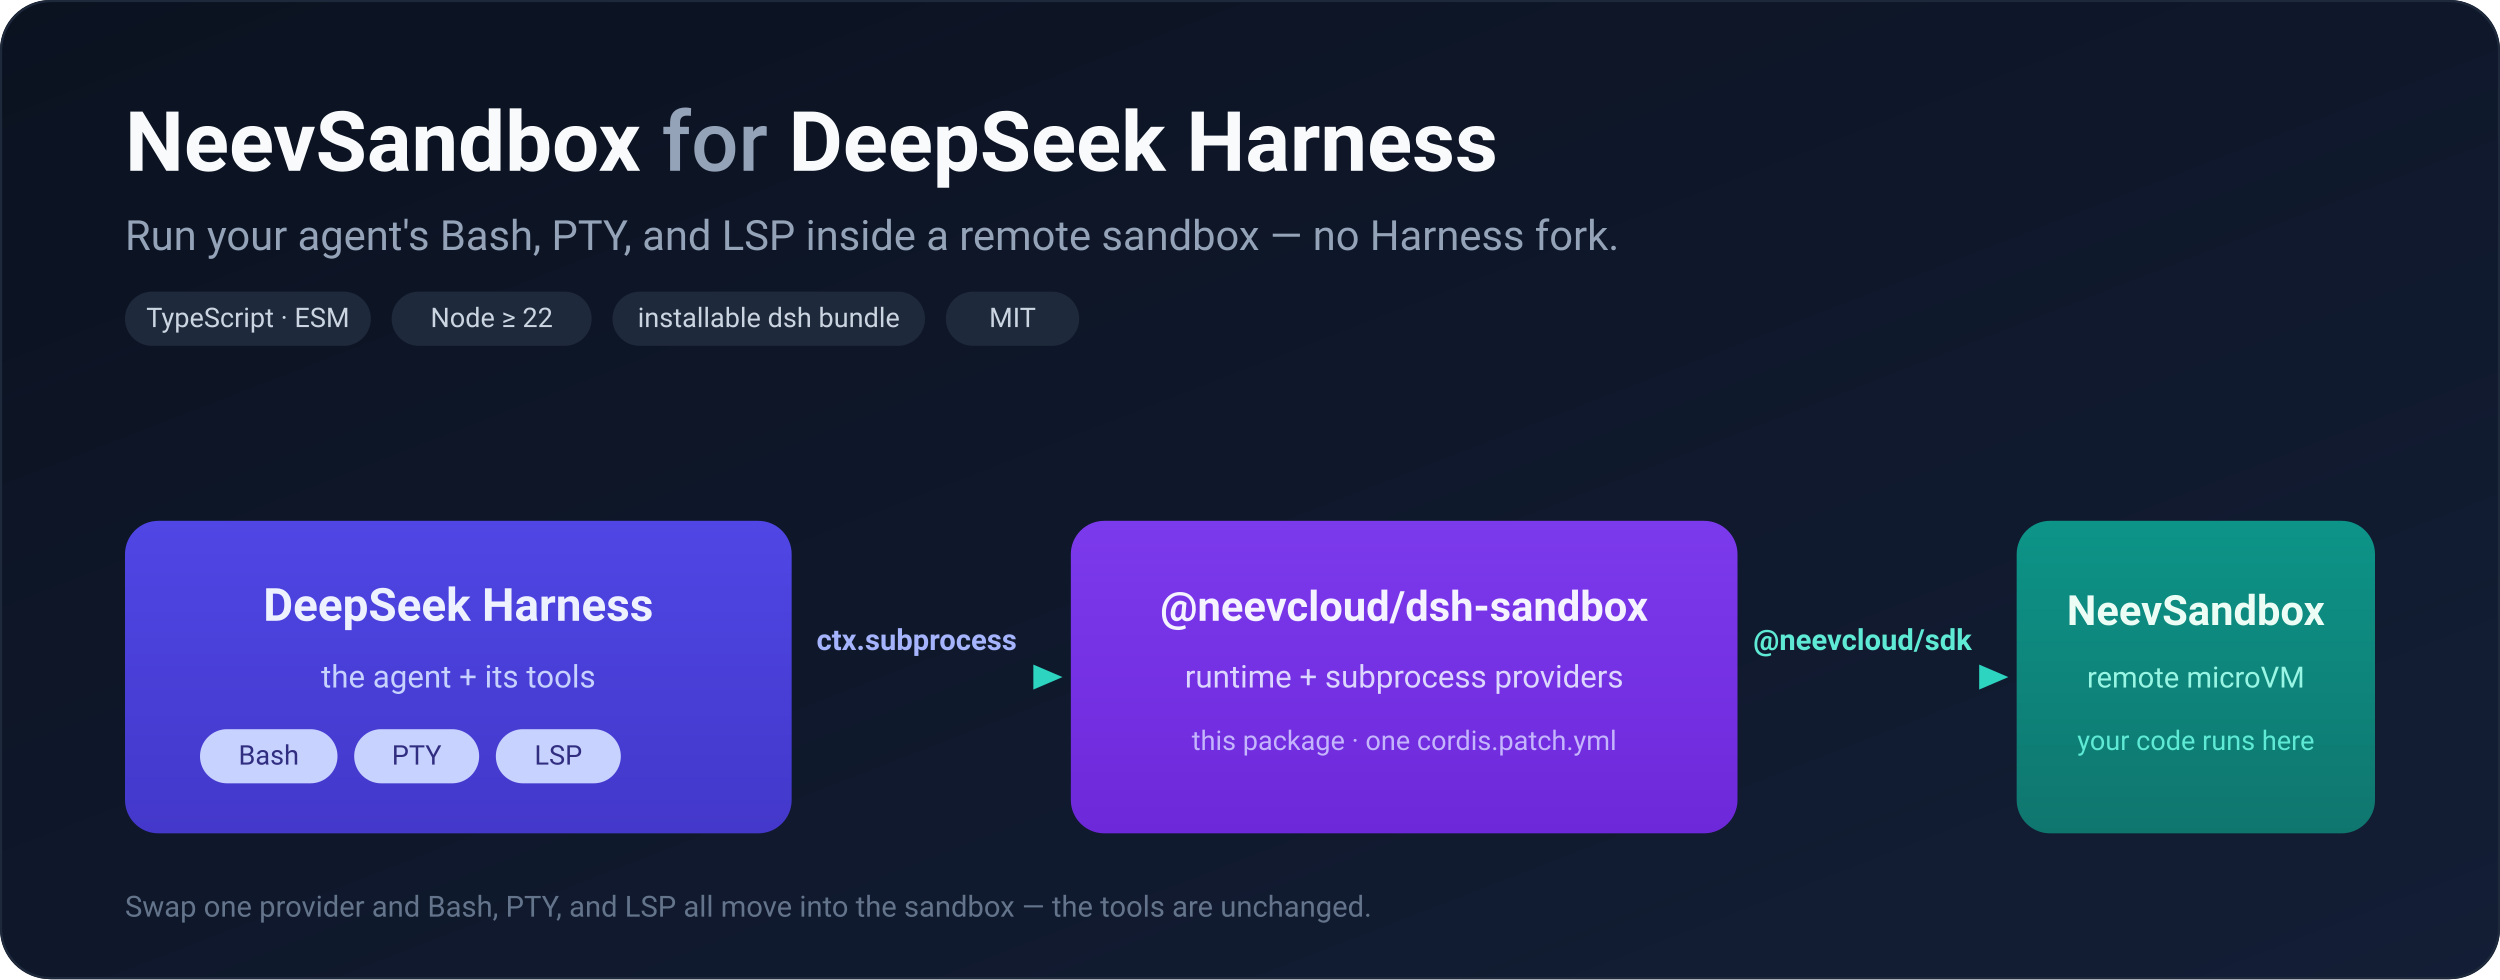
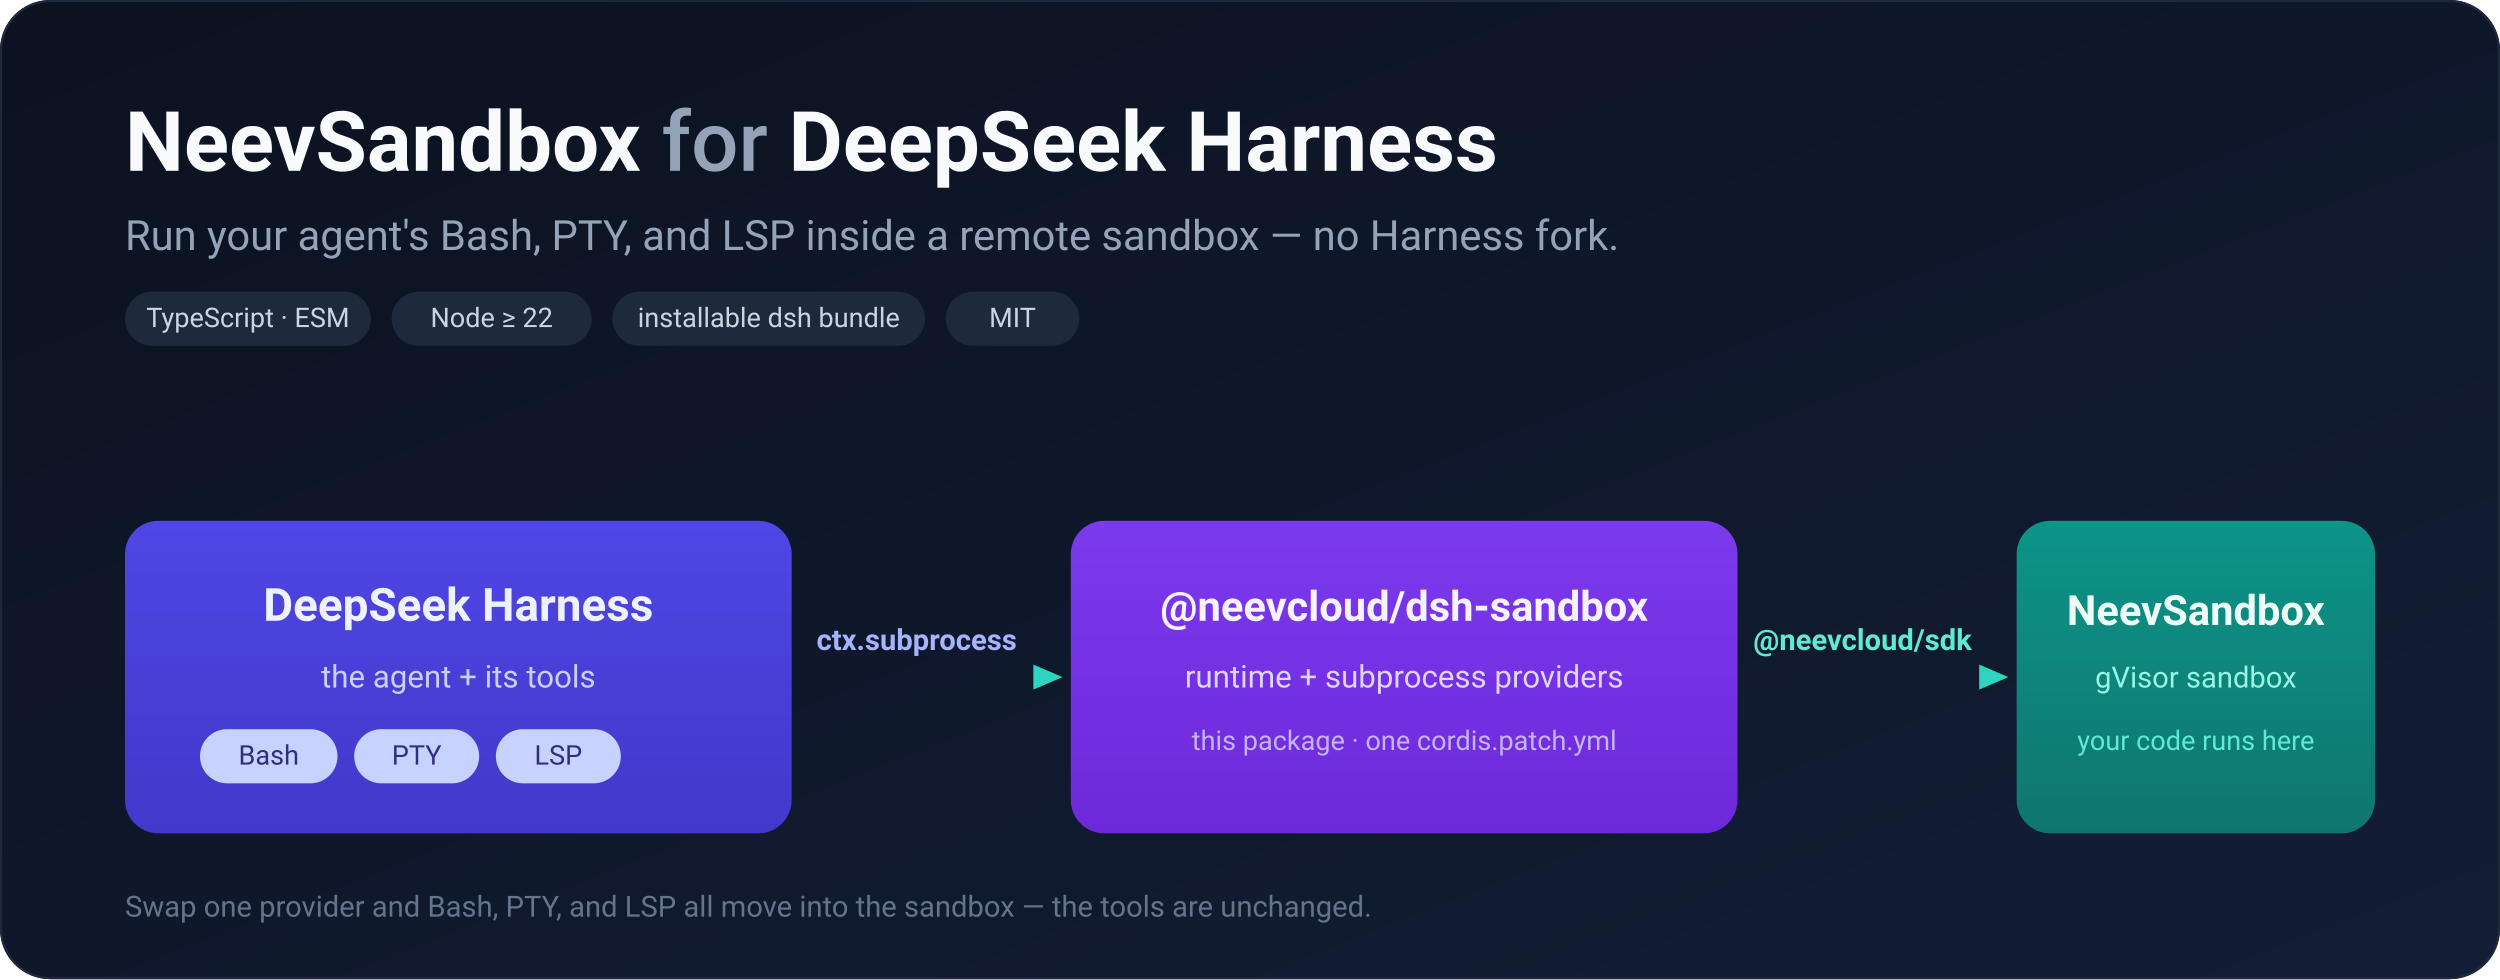
<svg xmlns="http://www.w3.org/2000/svg" viewBox="0 0 1200 470" width="1200" height="470" font-family="ui-sans-serif, -apple-system, Segoe UI, Roboto, Helvetica, Arial, sans-serif" role="img" aria-label="NeevSandbox for DeepSeek Harness — run your agent's shell, PTY, and LSP inside a remote sandbox">
  <defs>
    <linearGradient id="bg" x1="0" y1="0" x2="1" y2="1">
      <stop offset="0" stop-color="#0b1220" />
      <stop offset="1" stop-color="#131e36" />
    </linearGradient>
    <linearGradient id="dsh" x1="0" y1="0" x2="0" y2="1">
      <stop offset="0" stop-color="#4f46e5" />
      <stop offset="1" stop-color="#4338ca" />
    </linearGradient>
    <linearGradient id="mid" x1="0" y1="0" x2="0" y2="1">
      <stop offset="0" stop-color="#7c3aed" />
      <stop offset="1" stop-color="#6d28d9" />
    </linearGradient>
    <linearGradient id="box" x1="0" y1="0" x2="0" y2="1">
      <stop offset="0" stop-color="#0d9488" />
      <stop offset="1" stop-color="#0f766e" />
    </linearGradient>
    <linearGradient id="seam" x1="0" y1="0" x2="1" y2="0">
      <stop offset="0" stop-color="#818cf8" />
      <stop offset="1" stop-color="#2dd4bf" />
    </linearGradient>
  </defs>
  <rect x="0" y="0" width="1200" height="470" rx="24" fill="url(#bg)" />
  <rect x="0.5" y="0.5" width="1199" height="469" rx="24" fill="none" stroke="#1e293b" stroke-width="1" />
  <text x="60" y="82" fill="#f8fafc" font-size="40" font-weight="700">NeevSandbox <tspan fill="#94a3b8" font-weight="500">for</tspan> DeepSeek Harness</text>
  <text x="60" y="120" fill="#94a3b8" font-size="20">Run your agent's Bash, PTY, and LSP inside a remote sandbox — no Harness fork.</text>
  <g font-size="13" fill="#cbd5e1">
    <rect x="60" y="140" width="118" height="26" rx="13" fill="#1e293b" />
    <text x="119" y="157" text-anchor="middle">TypeScript · ESM</text>
    <rect x="188" y="140" width="96" height="26" rx="13" fill="#1e293b" />
    <text x="236" y="157" text-anchor="middle">Node ≥ 22</text>
    <rect x="294" y="140" width="150" height="26" rx="13" fill="#1e293b" />
    <text x="369" y="157" text-anchor="middle">installable dsh bundle</text>
    <rect x="454" y="140" width="64" height="26" rx="13" fill="#1e293b" />
    <text x="486" y="157" text-anchor="middle">MIT</text>
  </g>
  <g>
    <rect x="60" y="250" width="320" height="150" rx="16" fill="url(#dsh)" />
    <text x="220" y="298" text-anchor="middle" fill="#eef2ff" font-size="22" font-weight="700">DeepSeek Harness</text>
    <text x="220" y="330" text-anchor="middle" fill="#c7d2fe" font-size="15">the agent + its tools</text>
    <g font-size="13" fill="#312e81">
      <rect x="96" y="350" width="66" height="26" rx="13" fill="#c7d2fe" />
      <text x="129" y="367" text-anchor="middle">Bash</text>
      <rect x="170" y="350" width="60" height="26" rx="13" fill="#c7d2fe" />
      <text x="200" y="367" text-anchor="middle">PTY</text>
      <rect x="238" y="350" width="60" height="26" rx="13" fill="#c7d2fe" />
      <text x="268" y="367" text-anchor="middle">LSP</text>
    </g>
    <text x="440" y="312" text-anchor="middle" fill="#a5b4fc" font-size="14" font-weight="600">ctx.subprocess</text>
    <path d="M384 325 H496" stroke="url(#seam)" stroke-width="3" fill="none" />
    <polygon points="496,319 510,325 496,331" fill="#2dd4bf" />
    <rect x="514" y="250" width="320" height="150" rx="16" fill="url(#mid)" />
    <text x="674" y="298" text-anchor="middle" fill="#f5f3ff" font-size="20" font-weight="700">@neevcloud/dsh-sandbox</text>
    <text x="674" y="330" text-anchor="middle" fill="#ddd6fe" font-size="15">runtime + subprocess providers</text>
    <text x="674" y="360" text-anchor="middle" fill="#c4b5fd" font-size="13">this package · one cordis.patch.yml</text>
    <text x="894" y="312" text-anchor="middle" fill="#5eead4" font-size="14" font-weight="600">@neevcloud/sdk</text>
    <path d="M838 325 H950" stroke="url(#seam)" stroke-width="3" fill="none" />
    <polygon points="950,319 964,325 950,331" fill="#2dd4bf" />
    <rect x="968" y="250" width="172" height="150" rx="16" fill="url(#box)" />
    <text x="1054" y="300" text-anchor="middle" fill="#ecfdf5" font-size="20" font-weight="700">NeevSandbox</text>
-     <text x="1054" y="330" text-anchor="middle" fill="#99f6e4" font-size="14">remote microVM</text>
+     <text x="1054" y="330" text-anchor="middle" fill="#99f6e4" font-size="14">gVisor sandbox</text>
    <text x="1054" y="360" text-anchor="middle" fill="#5eead4" font-size="13">your code runs here</text>
  </g>
  <text x="60" y="440" fill="#64748b" font-size="14">Swap one provider and Bash, PTY, and LSP all move into the sandbox — the tools are unchanged.</text>
</svg>
